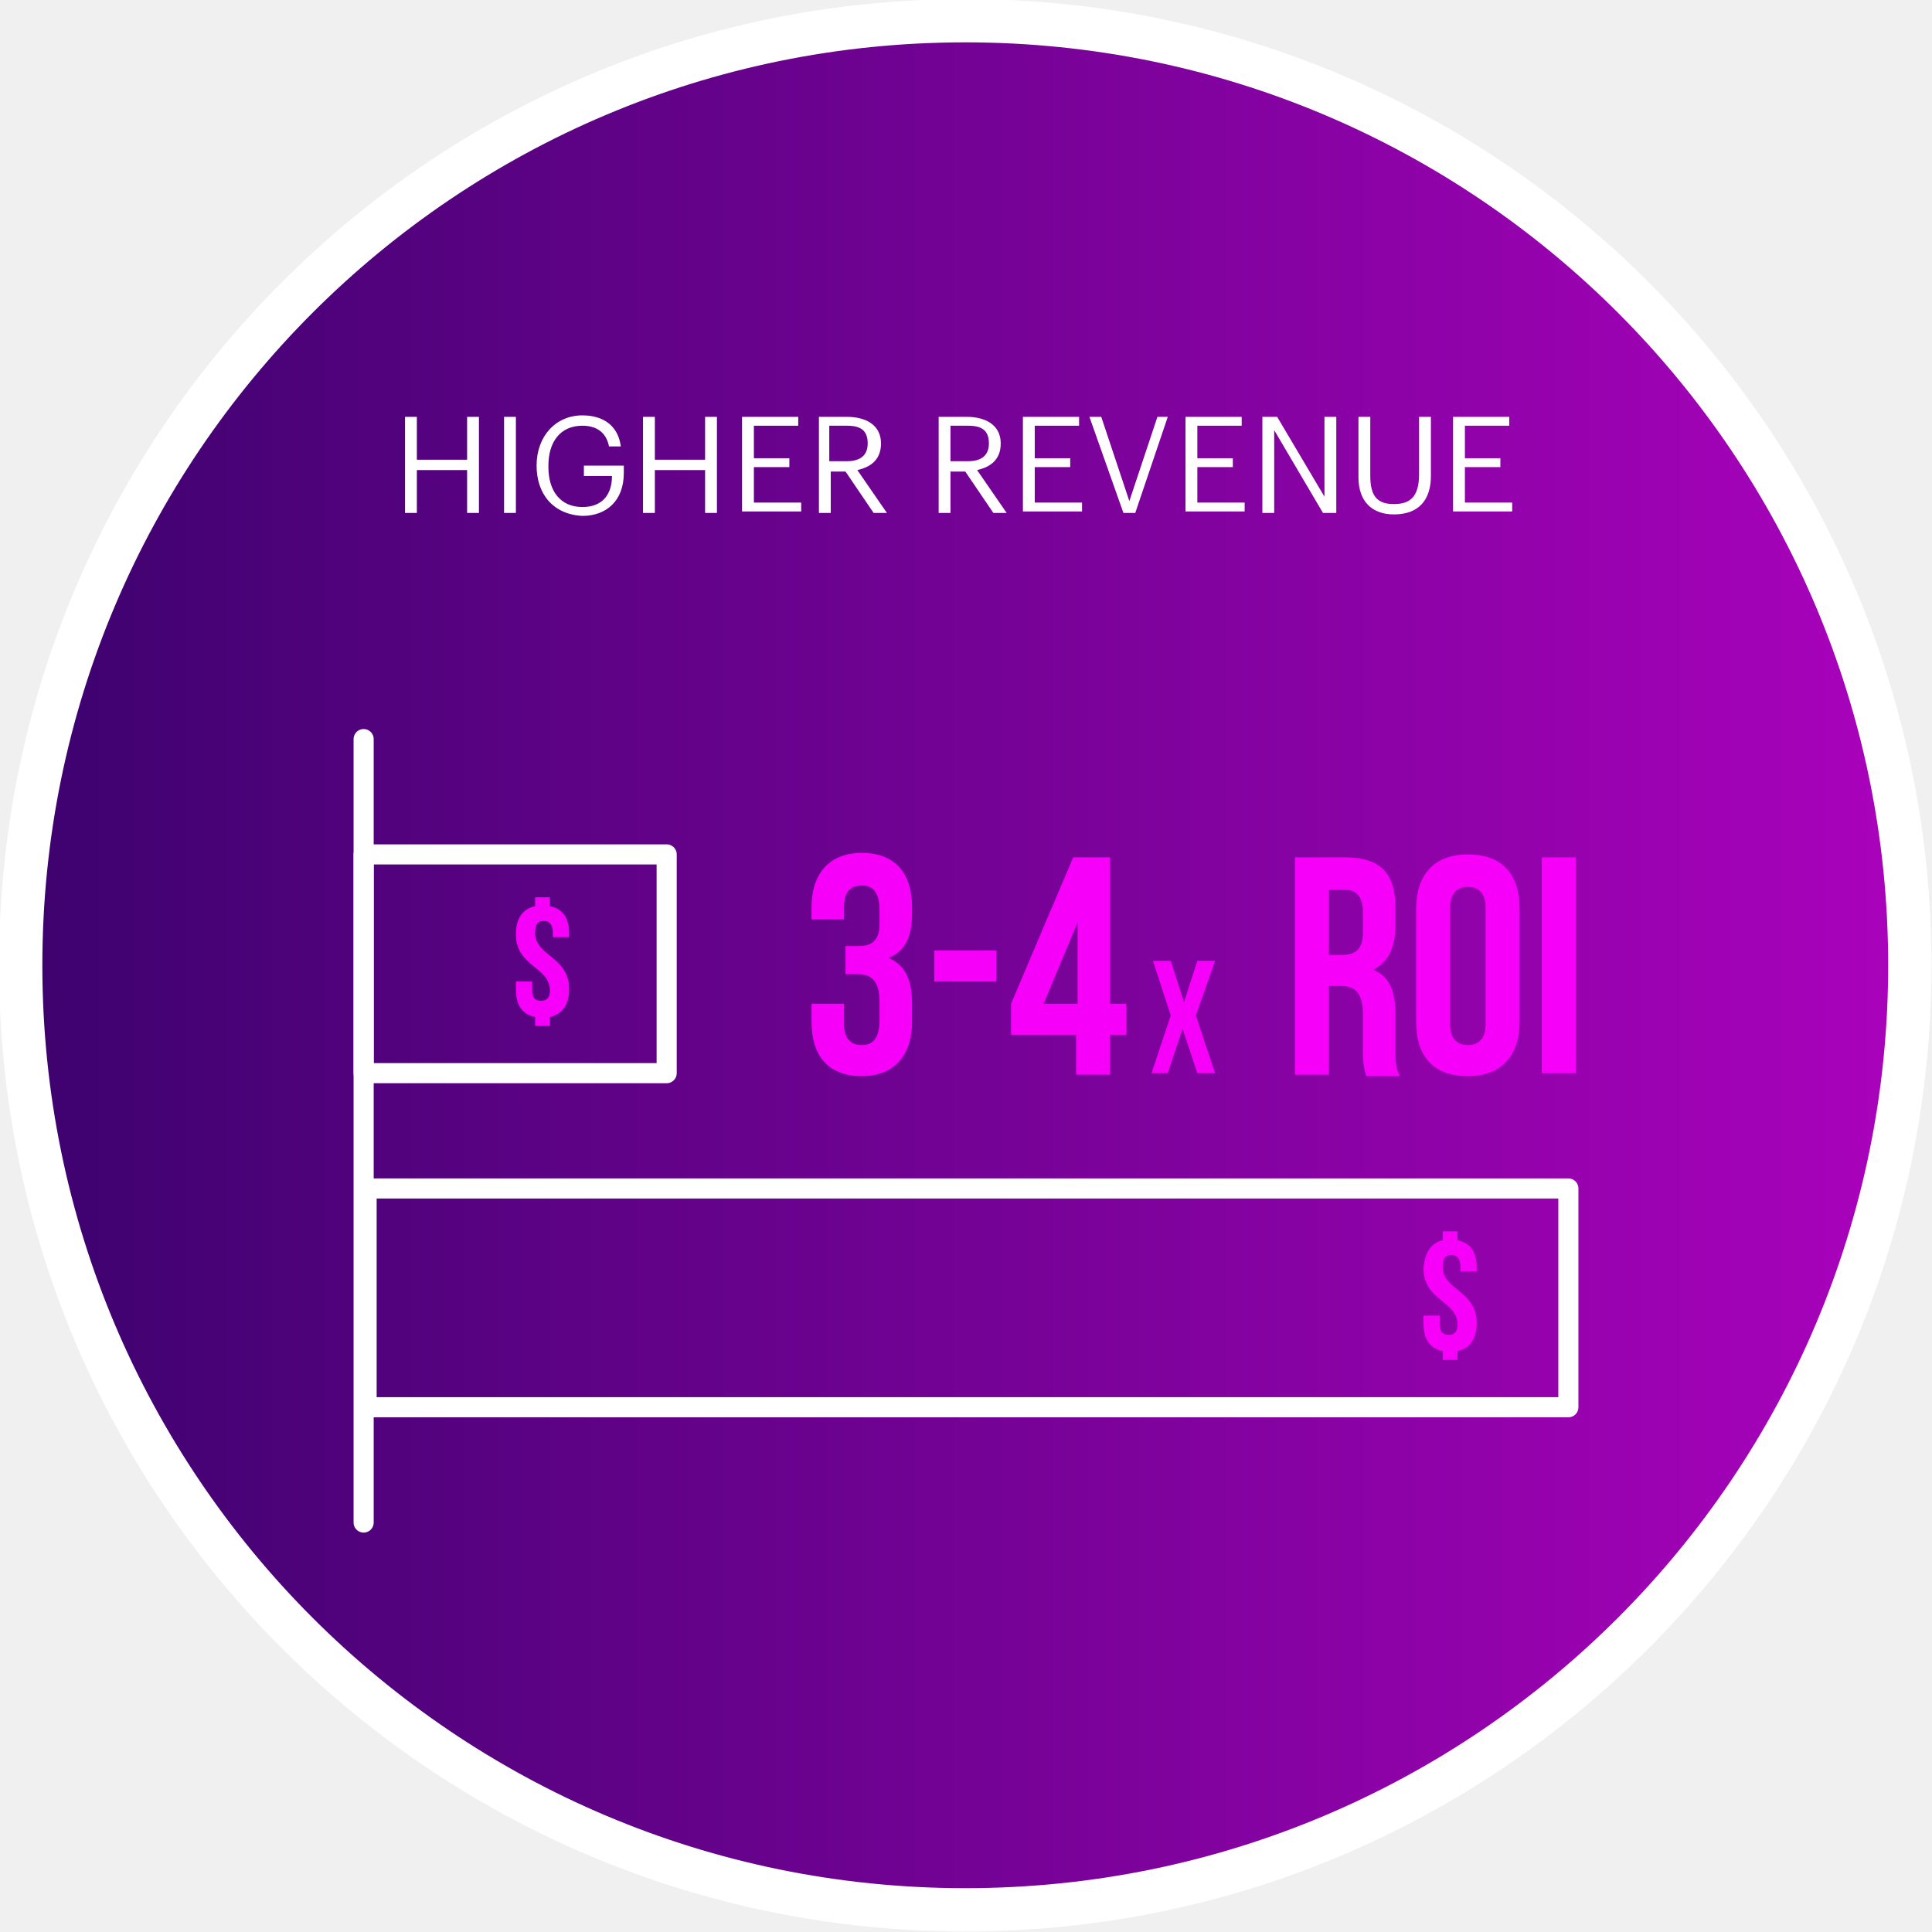
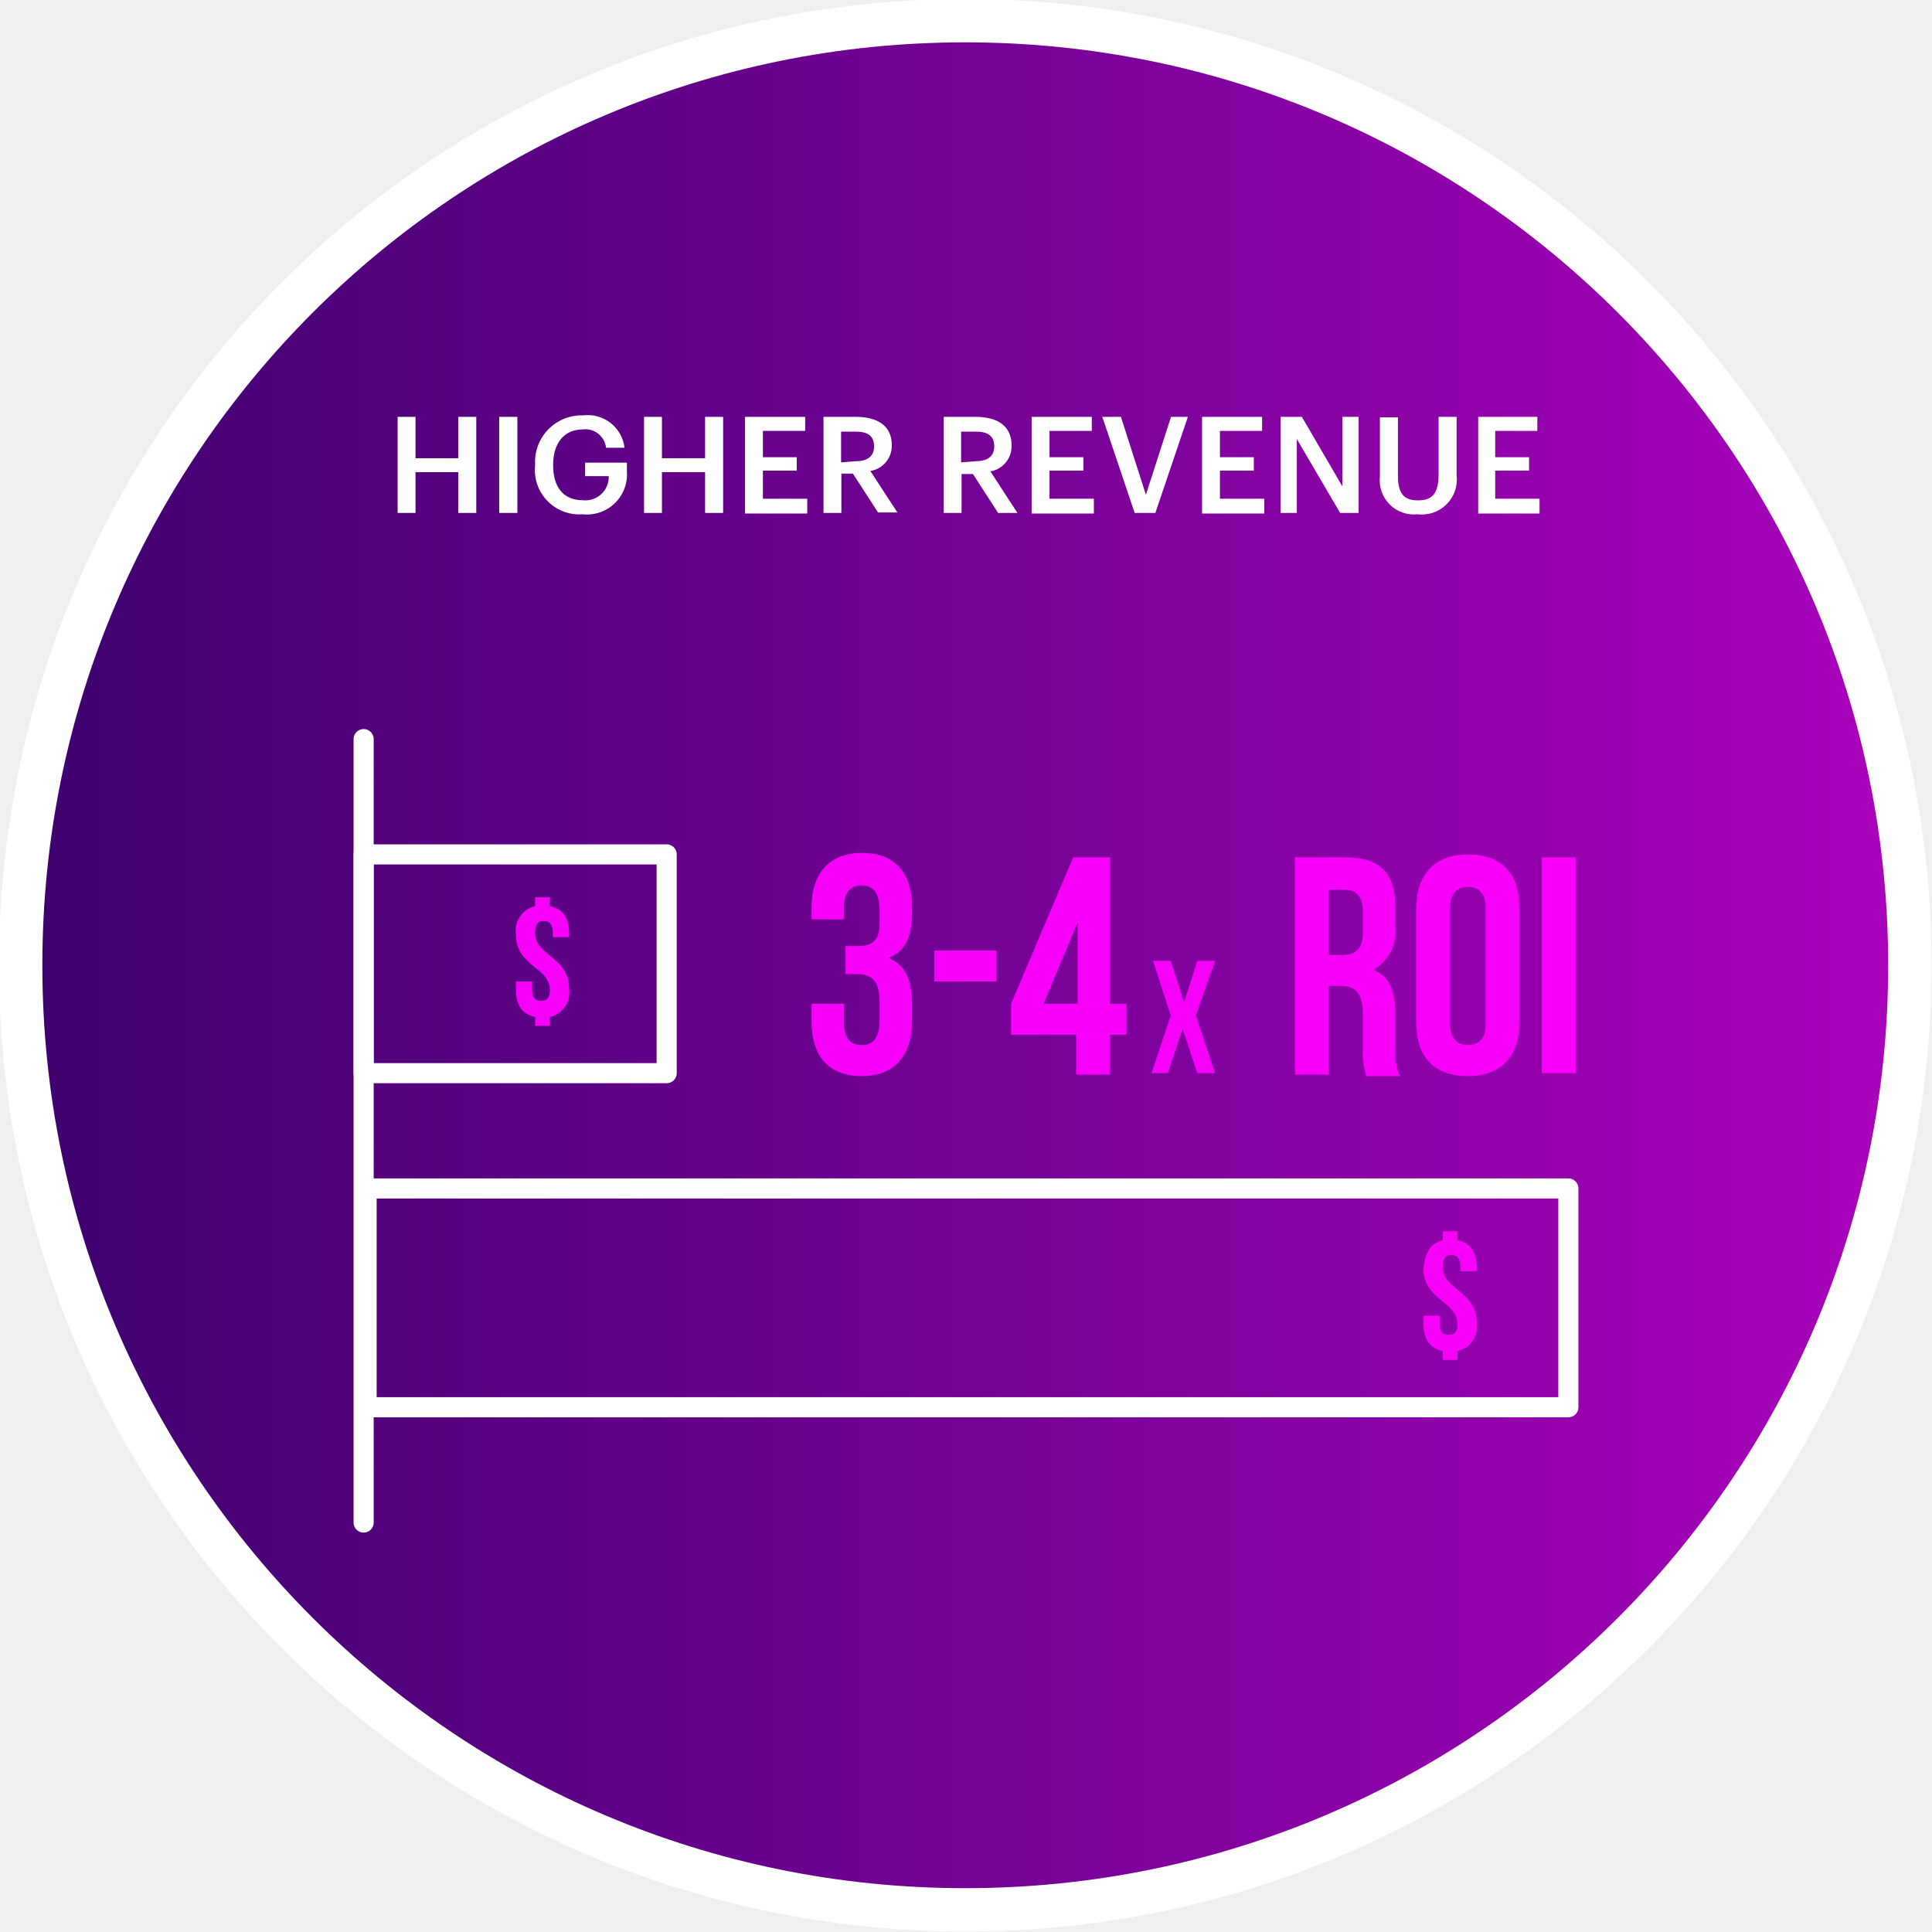
- <svg xmlns="http://www.w3.org/2000/svg" version="1.1" id="Layer_1" x="0px" y="0px" viewBox="0 0 130.7 130.7" style="enable-background:new 0 0 130.7 130.7;" xml:space="preserve">
-   <style type="text/css">
- 	.st0{fill:url(#SVGID_1_);stroke:#FFFFFF;stroke-width:2.93;stroke-miterlimit:10;}
- 	.st1{fill:none;stroke:#FFFFFF;stroke-width:1.36;stroke-linecap:round;stroke-linejoin:round;}
- 	.st2{enable-background:new    ;}
- 	.st3{fill:#FFFFFF;}
- 	.st4{fill:#F600F9;}
- </style>
-   <linearGradient id="SVGID_1_" gradientUnits="userSpaceOnUse" x1="1.47" y1="66.66" x2="129.21" y2="66.66" gradientTransform="matrix(1 0 0 -1 0 132)">
-     <stop offset="0" style="stop-color:#3D026E" />
-     <stop offset="1" style="stop-color:#AA02BC" />
-   </linearGradient>
-   <circle class="st0" cx="65.3" cy="65.3" r="63.9" />
-   <rect x="24.6" y="57.8" class="st1" width="20.5" height="14.8" />
-   <g class="st2">
-     <path class="st3" d="M27.4,28.2h0.8v2.9h3.4v-2.9h0.8v6.5h-0.8v-2.9h-3.4v2.9h-0.8V28.2z" />
-     <path class="st3" d="M34.1,28.2h0.8v6.5h-0.8V28.2z" />
-     <path class="st3" d="M36.3,31.5L36.3,31.5c0-2,1.3-3.4,3.1-3.4c1.3,0,2.4,0.6,2.6,2.1h-0.8c-0.2-1-0.9-1.4-1.8-1.4   c-1.5,0-2.3,1.1-2.3,2.7v0.1c0,1.6,0.8,2.7,2.3,2.7c1.4,0,2-0.9,2-2.1h-1.9v-0.7h2.7v0.5c0,1.9-1.2,2.9-2.8,2.9   C37.4,34.8,36.3,33.4,36.3,31.5z" />
-     <path class="st3" d="M43.5,28.2h0.8v2.9h3.4v-2.9h0.8v6.5h-0.8v-2.9h-3.4v2.9h-0.8V28.2z" />
-     <path class="st3" d="M50.2,28.2H54v0.6h-3V31h2.4v0.6H51V34h3.2v0.6h-4V28.2z" />
-     <path class="st3" d="M55.3,28.2h2c1.2,0,2.3,0.5,2.3,1.8v0c0,1.1-0.7,1.6-1.6,1.8l2,2.9h-0.9l-1.9-2.8h-1v2.8h-0.8V28.2z    M57.3,31.2c0.9,0,1.4-0.4,1.4-1.2v0c0-0.9-0.5-1.2-1.4-1.2h-1.2v2.4H57.3z" />
-     <path class="st3" d="M63.4,28.2h2c1.2,0,2.3,0.5,2.3,1.8v0c0,1.1-0.7,1.6-1.6,1.8l2,2.9h-0.9l-1.9-2.8h-1v2.8h-0.8V28.2z    M65.5,31.2c0.9,0,1.4-0.4,1.4-1.2v0c0-0.9-0.5-1.2-1.4-1.2h-1.2v2.4H65.5z" />
-     <path class="st3" d="M69.2,28.2h3.8v0.6h-3V31h2.4v0.6h-2.4V34h3.2v0.6h-4V28.2z" />
-     <path class="st3" d="M73.7,28.2h0.8l1.9,5.7l1.9-5.7h0.7l-2.2,6.5H76L73.7,28.2z" />
-     <path class="st3" d="M80.2,28.2H84v0.6h-3V31h2.4v0.6H81V34h3.2v0.6h-4V28.2z" />
-     <path class="st3" d="M85.4,28.2h1l3.2,5.4v-5.4h0.8v6.5h-0.9l-3.3-5.6v5.6h-0.8V28.2z" />
-     <path class="st3" d="M91.9,32.3v-4.1h0.8v4c0,1.4,0.5,1.9,1.6,1.9c1,0,1.7-0.4,1.7-2v-3.9h0.8v4c0,1.6-0.8,2.6-2.5,2.6   C92.8,34.8,91.9,33.9,91.9,32.3z" />
-     <path class="st3" d="M98.3,28.2h3.8v0.6h-3V31h2.4v0.6h-2.4V34h3.2v0.6h-4V28.2z" />
+ <svg xmlns="http://www.w3.org/2000/svg" width="130.7" height="130.7" viewBox="0 0 130.7 130.7">
+   <defs>
+     <linearGradient id="a" x1="1.4" y1="1013.3" x2="129.2" y2="1013.3" gradientTransform="translate(0 -948)" gradientUnits="userSpaceOnUse">
+       <stop offset="0" stop-color="#3d026e" />
+       <stop offset="1" stop-color="#aa02bc" />
+     </linearGradient>
+   </defs>
+   <circle cx="65.3" cy="65.3" r="63.9" stroke="#fff" stroke-miterlimit="10" stroke-width="2.93" fill="url(#a)" />
+   <rect x="24.6" y="57.8" width="20.5" height="14.8" fill="none" stroke="#fff" stroke-linecap="round" stroke-linejoin="round" stroke-width="1.36" />
+   <g style="isolation:isolate">
+     <path d="M59.5,61.6c0-1.3-.5-1.7-1.2-1.7s-1.2.4-1.2,1.4v.9H54.9v-.8c0-2.3,1.2-3.7,3.4-3.7s3.4,1.3,3.4,3.7v.4c0,1.6-.5,2.6-1.6,3,1.2.5,1.6,1.6,1.6,3.1v1.2c0,2.3-1.2,3.7-3.4,3.7s-3.4-1.3-3.4-3.7V67.9h2.2v1.4c0,1,.5,1.4,1.2,1.4s1.2-.4,1.2-1.7V67.8c0-1.4-.5-1.9-1.5-1.9h-.8V64h.9c.9,0,1.4-.4,1.4-1.5Z" fill="#f600f9" />
+     <path d="M63.2,64.3h4.2v2.1H63.2Z" fill="#f600f9" />
+     <path d="M68.4,67.9,72.6,58h2.5v9.9h1.1V70H75.1v2.7H72.8V70H68.4Zm4.5,0V62.4l-2.3,5.5Z" fill="#f600f9" />
  </g>
-   <g class="st2">
-     <path class="st4" d="M59.5,61.6c0-1.3-0.5-1.7-1.2-1.7c-0.7,0-1.2,0.4-1.2,1.4v0.9h-2.2v-0.8c0-2.3,1.2-3.7,3.4-3.7   s3.4,1.3,3.4,3.7v0.4c0,1.6-0.5,2.6-1.6,3c1.2,0.5,1.6,1.6,1.6,3.1v1.2c0,2.3-1.2,3.7-3.4,3.7s-3.4-1.3-3.4-3.7v-1.2h2.2v1.4   c0,1,0.5,1.4,1.2,1.4c0.7,0,1.2-0.4,1.2-1.7v-1.2c0-1.4-0.5-1.9-1.5-1.9h-0.8V64h0.9c0.9,0,1.4-0.4,1.4-1.5V61.6z" />
-     <path class="st4" d="M63.2,64.3h4.2v2.1h-4.2V64.3z" />
-     <path class="st4" d="M68.4,67.9l4.2-9.9h2.5v9.9h1.1V70h-1.1v2.7h-2.3V70h-4.4V67.9z M72.9,67.9v-5.5l-2.3,5.5H72.9z" />
+   <g style="isolation:isolate">
+     <path d="M92.4,72.7a5.25,5.25,0,0,1-.2-1.8V68.6c0-1.4-.5-1.9-1.5-1.9h-.8v6H87.6V58H91c2.4,0,3.4,1.1,3.4,3.4v1.2a3,3,0,0,1-1.5,3c1.2.5,1.5,1.6,1.5,3.1V71a3.61,3.61,0,0,0,.3,1.8H92.4ZM89.9,60.1v4.5h.9c.9,0,1.4-.4,1.4-1.5V61.7q0-1.5-1.2-1.5H89.9Z" fill="#f600f9" />
+     <path d="M95.8,61.5c0-2.3,1.2-3.7,3.5-3.7s3.5,1.3,3.5,3.7v7.6c0,2.3-1.2,3.7-3.5,3.7s-3.5-1.3-3.5-3.7Zm2.3,7.8c0,1,.5,1.4,1.2,1.4s1.2-.4,1.2-1.4V61.4c0-1-.5-1.4-1.2-1.4s-1.2.4-1.2,1.4Z" fill="#f600f9" />
+     <path d="M104.3,58h2.3V72.6h-2.3Z" fill="#f600f9" />
  </g>
-   <g class="st2">
-     <path class="st4" d="M92.4,72.7c-0.1-0.4-0.2-0.6-0.2-1.8v-2.3c0-1.4-0.5-1.9-1.5-1.9h-0.8v6h-2.3V58H91c2.4,0,3.4,1.1,3.4,3.4v1.2   c0,1.5-0.5,2.5-1.5,3c1.2,0.5,1.5,1.6,1.5,3.1v2.3c0,0.7,0,1.2,0.3,1.8H92.4z M89.9,60.1v4.5h0.9c0.9,0,1.4-0.4,1.4-1.5v-1.4   c0-1-0.4-1.5-1.2-1.5H89.9z" />
-     <path class="st4" d="M95.8,61.5c0-2.3,1.2-3.7,3.5-3.7c2.3,0,3.5,1.3,3.5,3.7v7.6c0,2.3-1.2,3.7-3.5,3.7c-2.3,0-3.5-1.3-3.5-3.7   V61.5z M98.1,69.3c0,1,0.5,1.4,1.2,1.4c0.7,0,1.2-0.4,1.2-1.4v-7.9c0-1-0.5-1.4-1.2-1.4c-0.7,0-1.2,0.4-1.2,1.4V69.3z" />
-     <path class="st4" d="M104.3,58h2.3v14.6h-2.3V58z" />
+   <g style="isolation:isolate">
+     <path d="M82.2,65l-1.3,3.7,1.3,3.9H81l-1-3-1,3H77.9l1.3-3.9L78,65h1.2l.9,2.8L81,65Z" fill="#f600f9" />
  </g>
-   <g class="st2">
-     <path class="st4" d="M82.2,65l-1.3,3.7l1.3,3.9H81l-1-3l-1,3h-1.1l1.3-3.9L78,65h1.2l0.9,2.8L81,65H82.2z" />
+   <g style="isolation:isolate">
+     <path d="M36.2,61.3v-.6h1v.6c.9.2,1.3.8,1.3,1.9v.2H37.4v-.3c0-.5-.2-.8-.6-.8s-.6.2-.6.8c0,1.6,2.3,1.6,2.3,3.8a1.7,1.7,0,0,1-1.3,1.9v.6h-1v-.6c-.9-.2-1.3-.8-1.3-1.9v-.5H36V67c0,.5.2.7.6.7s.6-.2.6-.7c0-1.6-2.3-1.6-2.3-3.8A1.7,1.7,0,0,1,36.2,61.3Z" fill="#f600f9" />
  </g>
-   <g class="st2">
-     <path class="st4" d="M36.2,61.3v-0.6h1v0.6c0.9,0.2,1.3,0.8,1.3,1.9v0.2h-1.1v-0.3c0-0.5-0.2-0.8-0.6-0.8s-0.6,0.2-0.6,0.8   c0,1.6,2.3,1.6,2.3,3.8c0,1-0.4,1.7-1.3,1.9v0.6h-1v-0.6c-0.9-0.2-1.3-0.8-1.3-1.9v-0.5H36V67c0,0.5,0.2,0.7,0.6,0.7   s0.6-0.2,0.6-0.7c0-1.6-2.3-1.6-2.3-3.8C34.9,62.2,35.3,61.5,36.2,61.3z" />
+   <g style="isolation:isolate">
+     <path d="M97.6,83.9v-.6h1v.6c.9.2,1.3.8,1.3,1.9V86H98.8v-.3c0-.5-.2-.8-.6-.8s-.6.2-.6.8c0,1.6,2.3,1.6,2.3,3.8a1.7,1.7,0,0,1-1.3,1.9V92h-1v-.6c-.9-.2-1.3-.8-1.3-1.9V89h1.1v.6c0,.5.2.7.6.7s.6-.2.6-.7c0-1.6-2.3-1.6-2.3-3.8C96.4,84.7,96.8,84.1,97.6,83.9Z" fill="#f600f9" />
  </g>
-   <g class="st2">
-     <path class="st4" d="M97.6,83.9v-0.6h1v0.6c0.9,0.2,1.3,0.8,1.3,1.9V86h-1.1v-0.3c0-0.5-0.2-0.8-0.6-0.8s-0.6,0.2-0.6,0.8   c0,1.6,2.3,1.6,2.3,3.8c0,1-0.4,1.7-1.3,1.9v0.6h-1v-0.6c-0.9-0.2-1.3-0.8-1.3-1.9V89h1.1v0.6c0,0.5,0.2,0.7,0.6,0.7   s0.6-0.2,0.6-0.7c0-1.6-2.3-1.6-2.3-3.8C96.4,84.7,96.8,84.1,97.6,83.9z" />
-   </g>
-   <line class="st1" x1="24.6" y1="50" x2="24.6" y2="103" />
-   <rect x="24.8" y="80.4" class="st1" width="81.3" height="14.8" />
+   <line x1="24.6" y1="50" x2="24.6" y2="103" fill="none" stroke="#fff" stroke-linecap="round" stroke-linejoin="round" stroke-width="1.36" />
+   <rect x="24.8" y="80.4" width="81.3" height="14.8" fill="none" stroke="#fff" stroke-linecap="round" stroke-linejoin="round" stroke-width="1.36" />
+   <path d="M26.9,28.2h1.21V31H31V28.2h1.22v6.5H31V31.94H28.11V34.7H26.9Z" fill="#fff" />
+   <path d="M33.77,28.2H35v6.5H33.77Z" fill="#fff" />
+   <path d="M36.2,31.49v-.07a3.15,3.15,0,0,1,3.24-3.32,2.51,2.51,0,0,1,2.81,2.19H41a1.41,1.41,0,0,0-1.58-1.24c-1.27,0-2,.95-2,2.38v.07c0,1.39.65,2.34,2,2.34a1.58,1.58,0,0,0,1.76-1.63H39.58V31.3h2.83v.6a2.71,2.71,0,0,1-3,2.89A3,3,0,0,1,36.2,31.49Z" fill="#fff" />
+   <path d="M43.57,28.2h1.21V31H47.7V28.2h1.22v6.5H47.7V31.94H44.78V34.7H43.57Z" fill="#fff" />
+   <path d="M50.4,28.2h4.07v.95H51.61v1.78H53.9v.91H51.61v1.9h3v1H50.4Z" fill="#fff" />
+   <path d="M55.71,28.2H57.9c1.43,0,2.43.58,2.43,1.91v0a1.72,1.72,0,0,1-1.45,1.75l1.83,2.81H59.4l-1.7-2.63h-.78V34.7H55.71Zm2.19,3c.81,0,1.23-.35,1.23-1v0c0-.74-.46-1-1.23-1h-1v2.08Z" fill="#fff" />
+   <path d="M63.84,28.2H66c1.43,0,2.43.58,2.43,1.91v0A1.72,1.72,0,0,1,67,31.89l1.83,2.81H67.52l-1.7-2.63h-.77V34.7H63.84Zm2.18,3c.81,0,1.24-.35,1.24-1v0c0-.74-.47-1-1.24-1h-1v2.08Z" fill="#fff" />
+   <path d="M69.79,28.2h4.07v.95H71v1.78h2.29v.91H71v1.9h3v1H69.79Z" fill="#fff" />
+   <path d="M74.57,28.2h1.26l1.69,5.27,1.7-5.27h1.14l-2.2,6.5h-1.4Z" fill="#fff" />
+   <path d="M81.32,28.2h4.06v.95H82.53v1.78h2.29v.91H82.53v1.9h3v1H81.32Z" fill="#fff" />
+   <path d="M86.63,28.2h1.44l2.74,4.7V28.2h1.1v6.5H90.66l-2.93-5v5h-1.1Z" fill="#fff" />
+   <path d="M93.35,32.23v-4h1.22v3.94c0,1.19.38,1.68,1.34,1.68s1.41-.42,1.41-1.77V28.2h1.22v3.95a2.37,2.37,0,0,1-2.64,2.64A2.31,2.31,0,0,1,93.35,32.23Z" fill="#fff" />
+   <path d="M100,28.2H104v.95h-2.85v1.78h2.29v.91h-2.29v1.9h3v1H100Z" fill="#fff" />
</svg>
